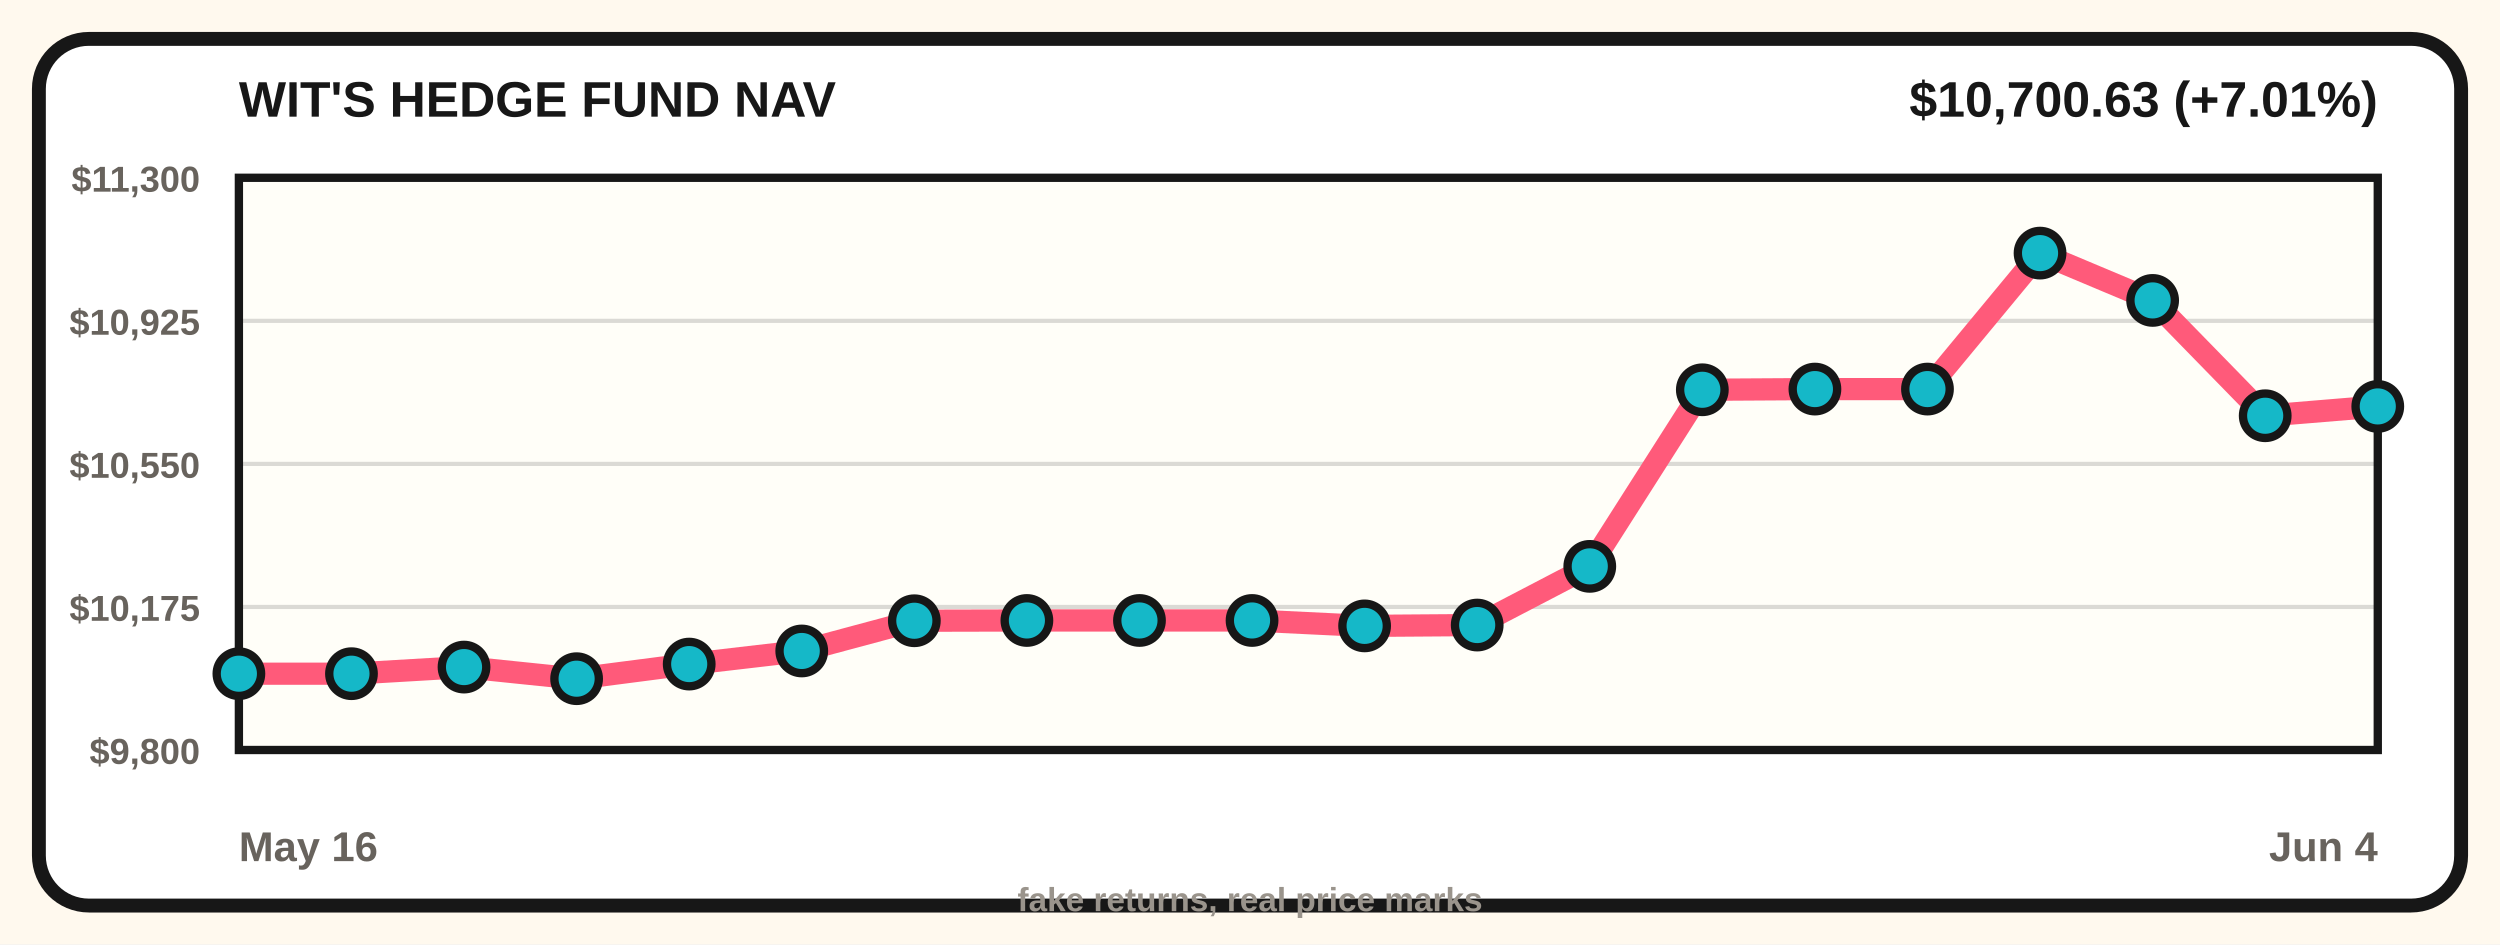
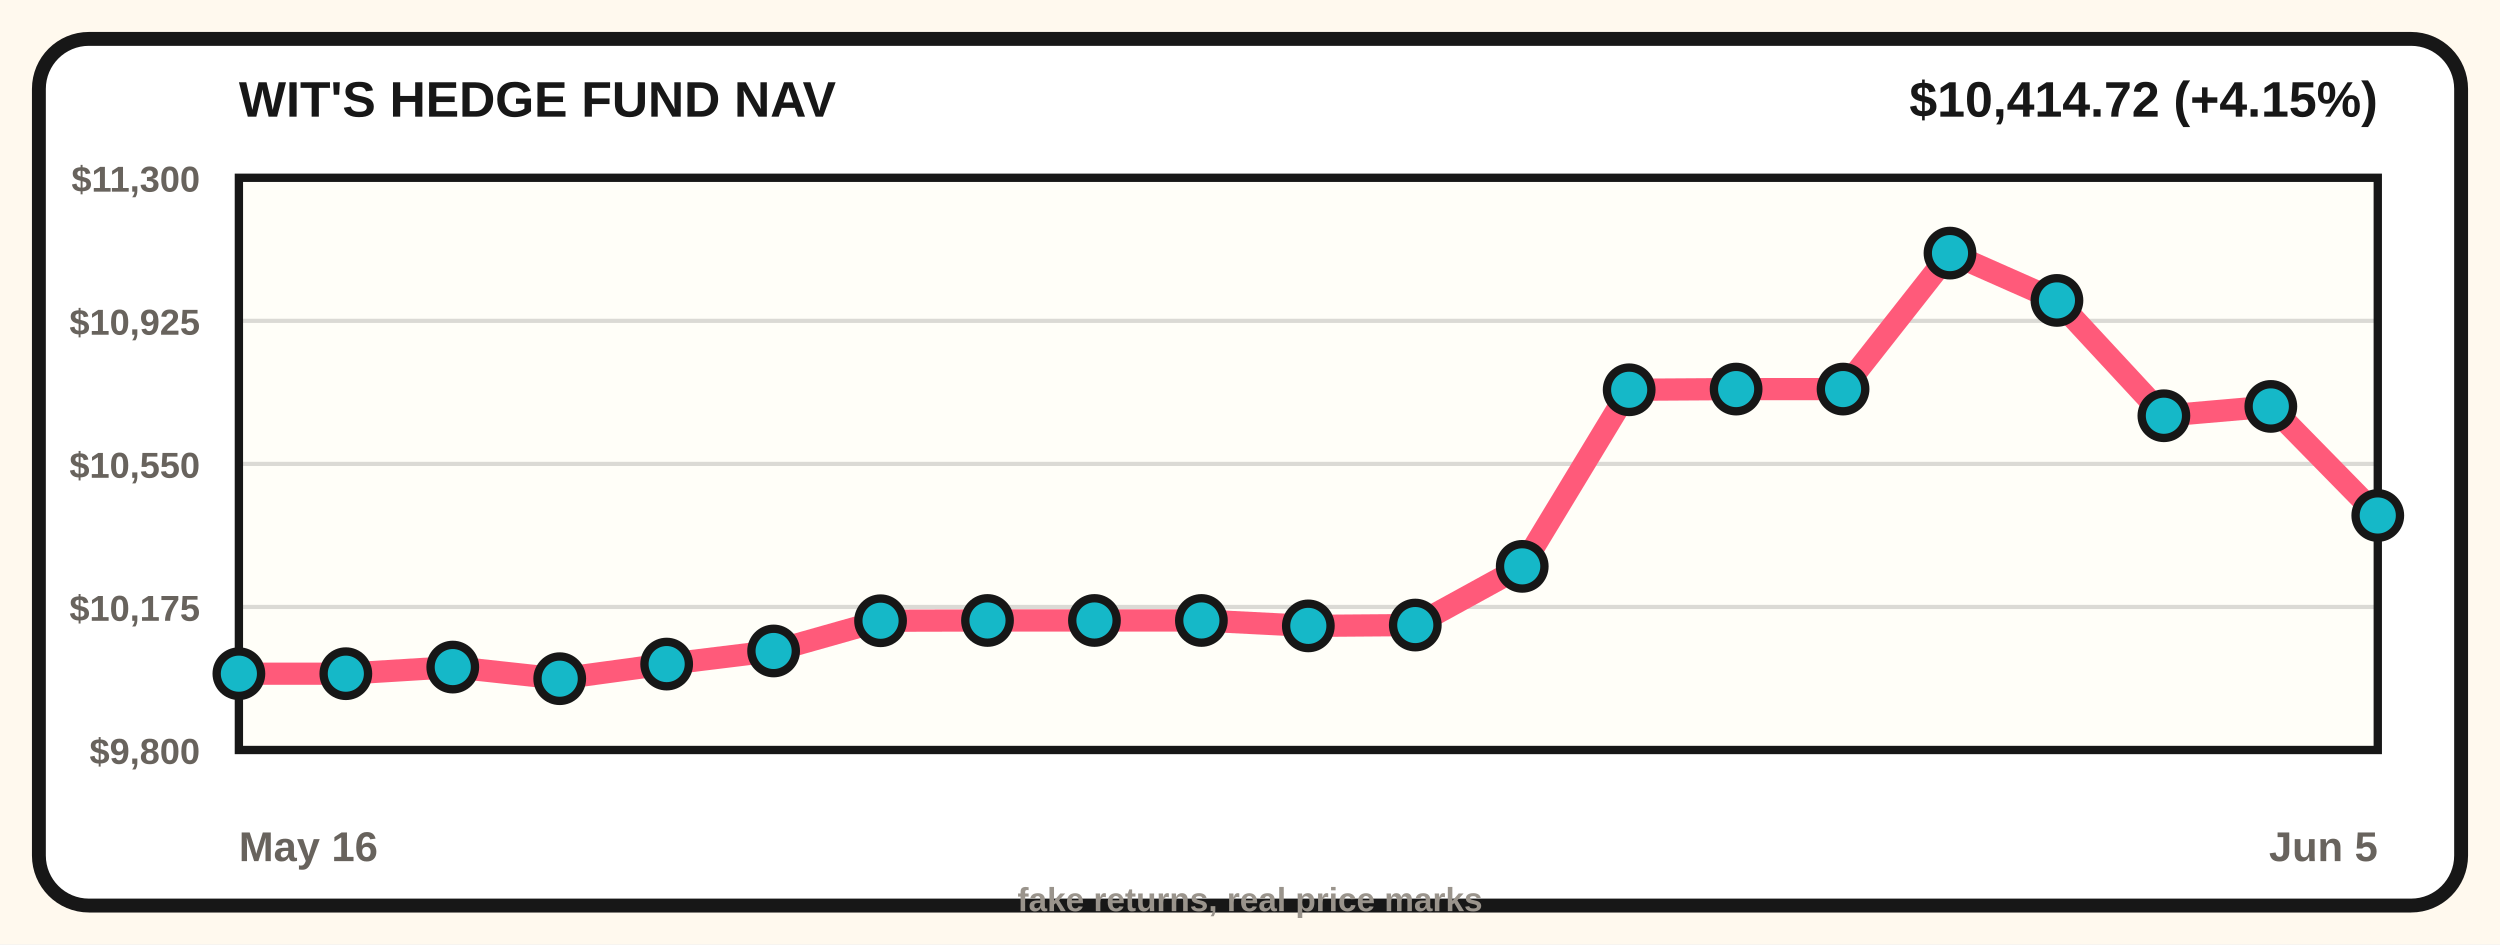
<svg xmlns="http://www.w3.org/2000/svg" width="900" height="340" viewBox="0 0 900 340" role="img" aria-label="Wit's Hedge Fund fake NAV chart">
  <rect width="900" height="340" fill="#fff9ee" />
  <rect x="14" y="14" width="872" height="312" rx="18" fill="#ffffff" stroke="#171717" stroke-width="5" />
  <rect x="86" y="64" width="770" height="206" fill="#fffef8" stroke="#171717" stroke-width="3" />
  <line x1="86" y1="270" x2="856" y2="270" stroke="#171717" stroke-width="1.5" opacity="0.16" />
  <text x="72" y="275" text-anchor="end" font-family="Arial, sans-serif" font-size="13" font-weight="800" fill="#68635d">$9,800</text>
  <line x1="86" y1="218.5" x2="856" y2="218.5" stroke="#171717" stroke-width="1.5" opacity="0.16" />
  <text x="72" y="223.5" text-anchor="end" font-family="Arial, sans-serif" font-size="13" font-weight="800" fill="#68635d">$10,175</text>
  <line x1="86" y1="167" x2="856" y2="167" stroke="#171717" stroke-width="1.5" opacity="0.16" />
  <text x="72" y="172" text-anchor="end" font-family="Arial, sans-serif" font-size="13" font-weight="800" fill="#68635d">$10,550</text>
  <line x1="86" y1="115.5" x2="856" y2="115.5" stroke="#171717" stroke-width="1.5" opacity="0.16" />
  <text x="72" y="120.5" text-anchor="end" font-family="Arial, sans-serif" font-size="13" font-weight="800" fill="#68635d">$10,925</text>
  <line x1="86" y1="64" x2="856" y2="64" stroke="#171717" stroke-width="1.5" opacity="0.16" />
  <text x="72" y="69" text-anchor="end" font-family="Arial, sans-serif" font-size="13" font-weight="800" fill="#68635d">$11,300</text>
-   <polyline points="86,242.53 126.53,242.53 167.05,240.15 207.58,244.33 248.11,239.07 288.63,234.35 329.16,223.47 369.68,223.37 410.21,223.37 450.74,223.37 491.26,225.32 531.79,225.02 572.32,203.89 612.84,140.32 653.37,140.07 693.89,140.07 734.42,91.12 774.95,108.15 815.47,149.67 856,146.31" fill="none" stroke="#ff5a7a" stroke-width="8" stroke-linecap="round" stroke-linejoin="round" />
+   <polyline points="86,242.53 124.5,242.53 163,240.15 201.5,244.33 240,239.07 278.5,234.35 317,223.47 355.5,223.37 394,223.37 432.5,223.37 471,225.32 509.5,225.02 548,203.89 586.5,140.32 625,140.07 663.5,140.07 702,91.12 740.5,108.15 779,149.67 817.5,146.31 856,185.58" fill="none" stroke="#ff5a7a" stroke-width="8" stroke-linecap="round" stroke-linejoin="round" />
  <circle cx="86" cy="242.53" r="8" fill="#15b8c8" stroke="#171717" stroke-width="3" />
-   <circle cx="126.53" cy="242.53" r="8" fill="#15b8c8" stroke="#171717" stroke-width="3" />
-   <circle cx="167.05" cy="240.15" r="8" fill="#15b8c8" stroke="#171717" stroke-width="3" />
-   <circle cx="207.58" cy="244.33" r="8" fill="#15b8c8" stroke="#171717" stroke-width="3" />
-   <circle cx="248.11" cy="239.07" r="8" fill="#15b8c8" stroke="#171717" stroke-width="3" />
-   <circle cx="288.63" cy="234.35" r="8" fill="#15b8c8" stroke="#171717" stroke-width="3" />
-   <circle cx="329.16" cy="223.47" r="8" fill="#15b8c8" stroke="#171717" stroke-width="3" />
-   <circle cx="369.68" cy="223.37" r="8" fill="#15b8c8" stroke="#171717" stroke-width="3" />
-   <circle cx="410.21" cy="223.37" r="8" fill="#15b8c8" stroke="#171717" stroke-width="3" />
-   <circle cx="450.74" cy="223.37" r="8" fill="#15b8c8" stroke="#171717" stroke-width="3" />
-   <circle cx="491.26" cy="225.32" r="8" fill="#15b8c8" stroke="#171717" stroke-width="3" />
-   <circle cx="531.79" cy="225.02" r="8" fill="#15b8c8" stroke="#171717" stroke-width="3" />
-   <circle cx="572.32" cy="203.89" r="8" fill="#15b8c8" stroke="#171717" stroke-width="3" />
-   <circle cx="612.84" cy="140.32" r="8" fill="#15b8c8" stroke="#171717" stroke-width="3" />
-   <circle cx="653.37" cy="140.07" r="8" fill="#15b8c8" stroke="#171717" stroke-width="3" />
-   <circle cx="693.89" cy="140.07" r="8" fill="#15b8c8" stroke="#171717" stroke-width="3" />
-   <circle cx="734.42" cy="91.12" r="8" fill="#15b8c8" stroke="#171717" stroke-width="3" />
-   <circle cx="774.95" cy="108.15" r="8" fill="#15b8c8" stroke="#171717" stroke-width="3" />
-   <circle cx="815.47" cy="149.67" r="8" fill="#15b8c8" stroke="#171717" stroke-width="3" />
-   <circle cx="856" cy="146.31" r="8" fill="#15b8c8" stroke="#171717" stroke-width="3" />
+   <circle cx="124.5" cy="242.53" r="8" fill="#15b8c8" stroke="#171717" stroke-width="3" />
+   <circle cx="163" cy="240.15" r="8" fill="#15b8c8" stroke="#171717" stroke-width="3" />
+   <circle cx="201.5" cy="244.33" r="8" fill="#15b8c8" stroke="#171717" stroke-width="3" />
+   <circle cx="240" cy="239.07" r="8" fill="#15b8c8" stroke="#171717" stroke-width="3" />
+   <circle cx="278.5" cy="234.35" r="8" fill="#15b8c8" stroke="#171717" stroke-width="3" />
+   <circle cx="317" cy="223.47" r="8" fill="#15b8c8" stroke="#171717" stroke-width="3" />
+   <circle cx="355.5" cy="223.37" r="8" fill="#15b8c8" stroke="#171717" stroke-width="3" />
+   <circle cx="394" cy="223.37" r="8" fill="#15b8c8" stroke="#171717" stroke-width="3" />
+   <circle cx="432.5" cy="223.37" r="8" fill="#15b8c8" stroke="#171717" stroke-width="3" />
+   <circle cx="471" cy="225.32" r="8" fill="#15b8c8" stroke="#171717" stroke-width="3" />
+   <circle cx="509.5" cy="225.02" r="8" fill="#15b8c8" stroke="#171717" stroke-width="3" />
+   <circle cx="548" cy="203.89" r="8" fill="#15b8c8" stroke="#171717" stroke-width="3" />
+   <circle cx="586.5" cy="140.32" r="8" fill="#15b8c8" stroke="#171717" stroke-width="3" />
+   <circle cx="625" cy="140.07" r="8" fill="#15b8c8" stroke="#171717" stroke-width="3" />
+   <circle cx="663.5" cy="140.07" r="8" fill="#15b8c8" stroke="#171717" stroke-width="3" />
+   <circle cx="702" cy="91.12" r="8" fill="#15b8c8" stroke="#171717" stroke-width="3" />
+   <circle cx="740.5" cy="108.15" r="8" fill="#15b8c8" stroke="#171717" stroke-width="3" />
+   <circle cx="779" cy="149.67" r="8" fill="#15b8c8" stroke="#171717" stroke-width="3" />
+   <circle cx="817.5" cy="146.31" r="8" fill="#15b8c8" stroke="#171717" stroke-width="3" />
+   <circle cx="856" cy="185.58" r="8" fill="#15b8c8" stroke="#171717" stroke-width="3" />
  <text x="86" y="42" font-family="Arial, sans-serif" font-size="18" font-weight="900" fill="#171717">WIT'S HEDGE FUND NAV</text>
-   <text x="856" y="42" text-anchor="end" font-family="Arial, sans-serif" font-size="18" font-weight="900" fill="#171717">$10,700.63 (+7.01%)</text>
+   <text x="856" y="42" text-anchor="end" font-family="Arial, sans-serif" font-size="18" font-weight="900" fill="#171717">$10,414.72 (+4.15%)</text>
  <text x="86" y="310" text-anchor="start" font-family="Arial, sans-serif" font-size="15" font-weight="900" fill="#68635d">May 16</text>
-   <text x="856" y="310" text-anchor="end" font-family="Arial, sans-serif" font-size="15" font-weight="900" fill="#68635d">Jun 4</text>
+   <text x="856" y="310" text-anchor="end" font-family="Arial, sans-serif" font-size="15" font-weight="900" fill="#68635d">Jun 5</text>
  <text x="450" y="328" text-anchor="middle" font-family="Arial, sans-serif" font-size="12" font-weight="800" fill="#9a948c">fake returns, real price marks</text>
</svg>
